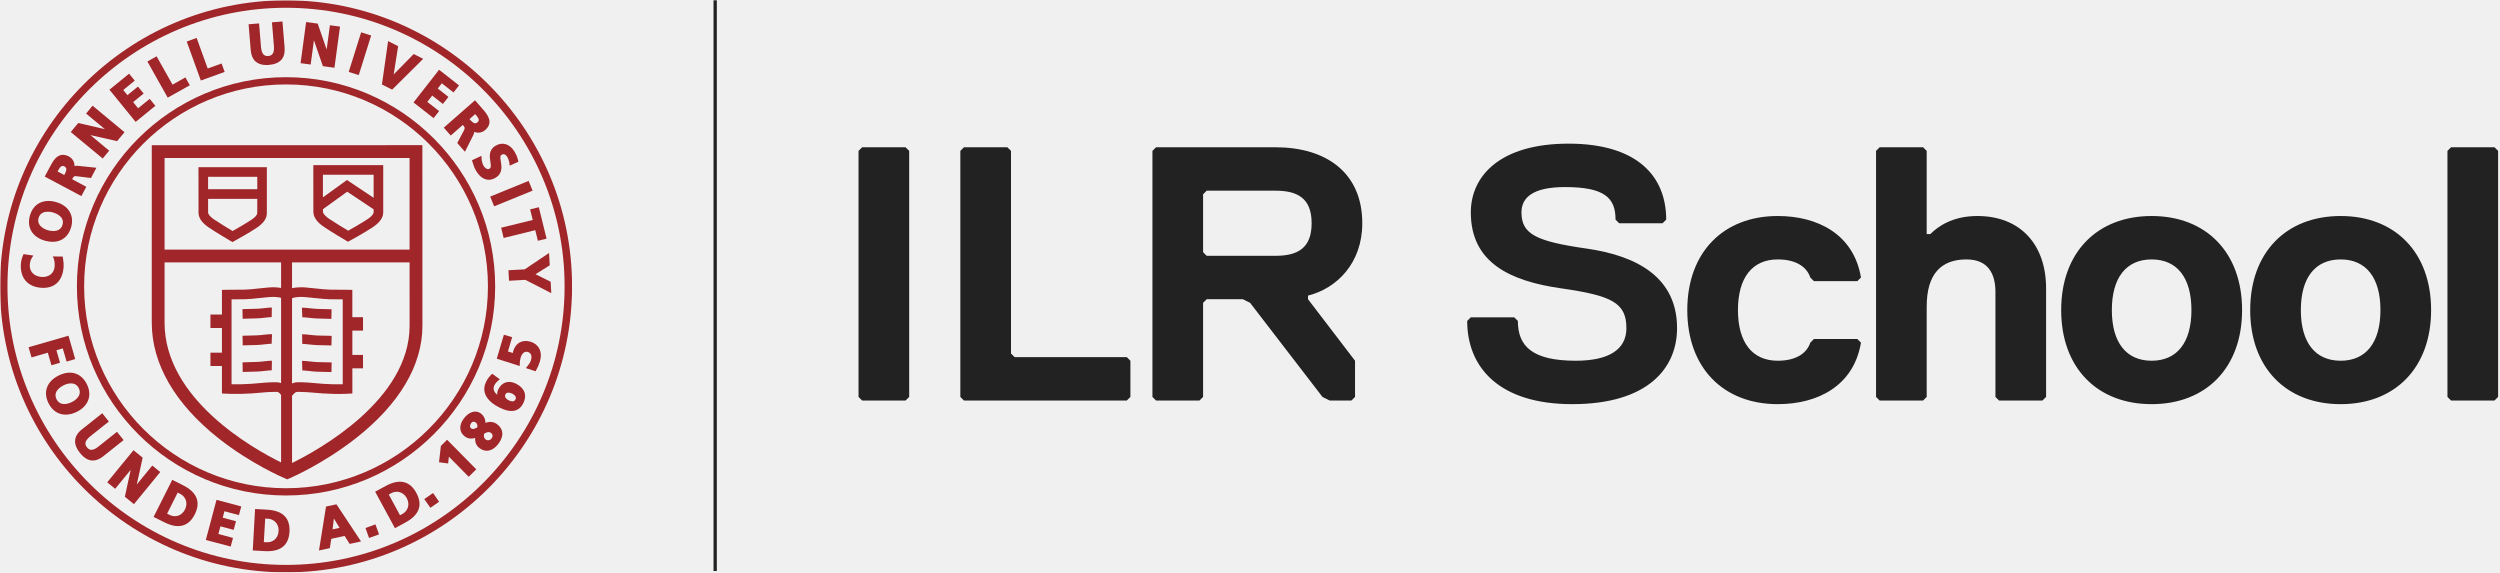
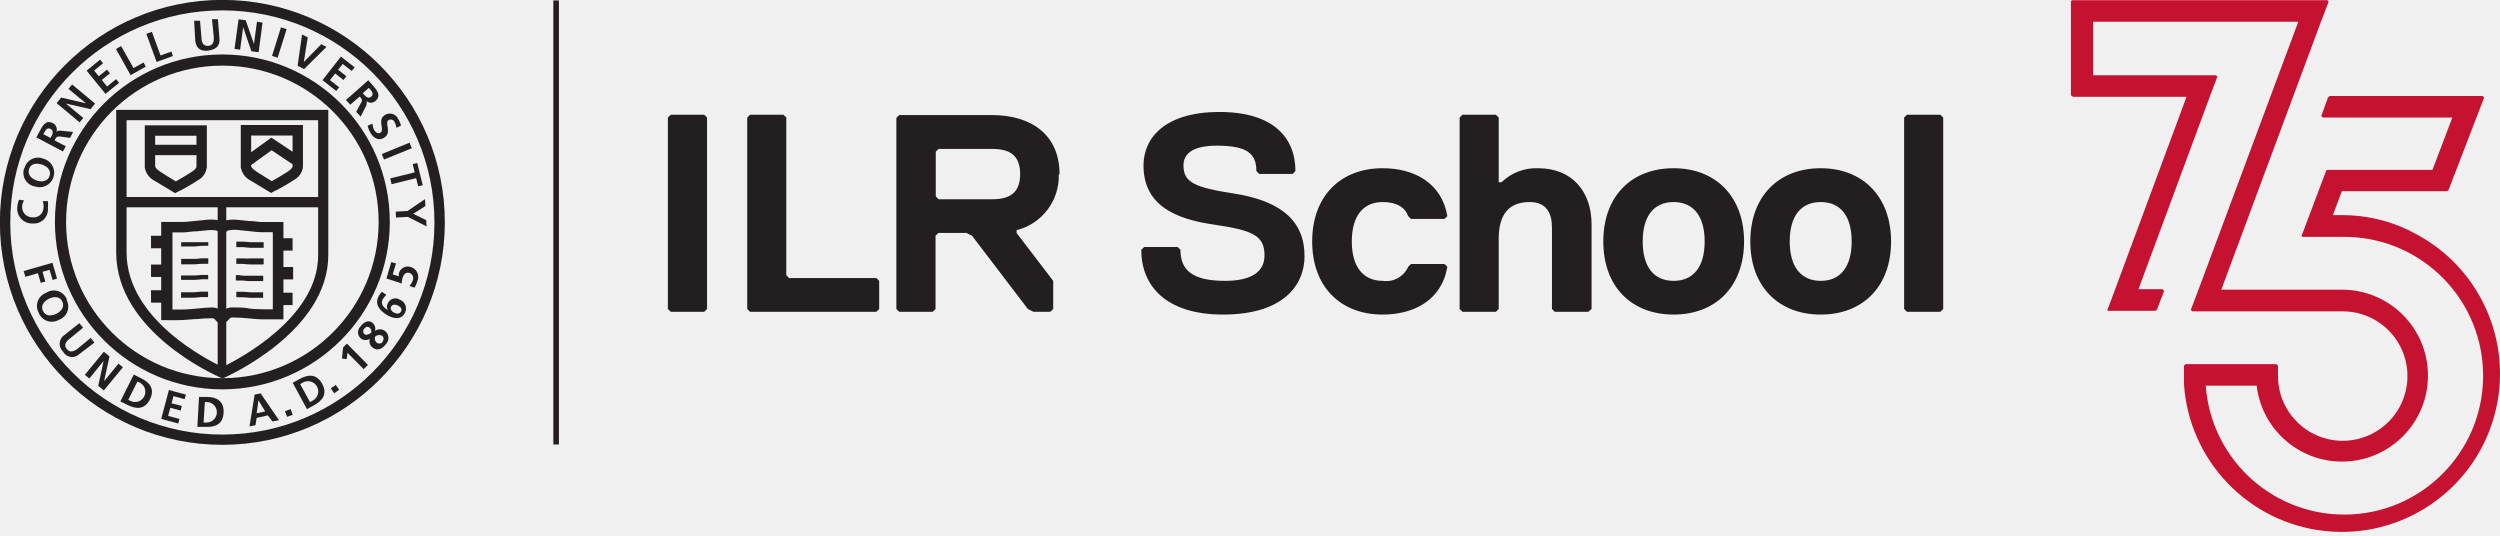
- <svg xmlns="http://www.w3.org/2000/svg" xmlns:xlink="http://www.w3.org/1999/xlink" width="380px" height="87px" viewBox="0 0 380 87" version="1.1">
+ <svg xmlns="http://www.w3.org/2000/svg" viewBox="0 0 223.96 48.01">
  <defs>
-     <polygon id="path-1" points="0.06 0.045 86.954 0.045 86.954 87 0.06 87" />
+     <style>.a,.b{fill:none;}.b{stroke:#231f20;stroke-width:0.5px;}.c{fill:#231f20;}.d{clip-path:url(#a);}.e{fill:#242021;}.f{fill:#c41230;}</style>
+     <clipPath id="a" transform="translate(-.01 .02)">
+       <rect class="a" x=".01" y="-.02" width="39.85" height="39.85" />
+     </clipPath>
  </defs>
-   <g id="ILR_Cornell_Lockup_Positive-Simple" stroke="none" stroke-width="1" fill="none" fill-rule="evenodd">
-     <g id="Group-3" transform="translate(108, 0)" stroke="#222222" stroke-width="0.5">
-       <path d="M0.707,0.043 L0.707,86.796" id="Stroke-1" />
-     </g>
-     <path d="M138.197,60.331 L138.197,22.934 L137.646,22.384 L131.047,22.384 L130.498,22.934 L130.498,60.331 L131.047,60.881 L137.646,60.881 L138.197,60.331 Z M171.821,60.331 L171.821,54.831 L171.27,54.281 L154.221,54.281 L153.672,53.732 L153.672,22.934 L153.122,22.384 L146.522,22.384 L145.972,22.934 L145.972,60.331 L146.522,60.881 L171.27,60.881 L171.821,60.331 Z M207.067,33.933 C207.067,26.234 201.568,22.384 193.868,22.384 L175.719,22.384 L175.17,22.934 L175.17,60.331 L175.719,60.881 L182.319,60.881 L182.869,60.331 L182.869,46.032 L183.419,45.482 L188.919,45.482 L190.018,46.032 L201.017,60.331 L202.118,60.881 L205.417,60.881 L205.966,60.331 L205.966,54.831 L198.818,45.482 L198.818,44.932 C203.216,43.832 207.067,39.983 207.067,33.933 Z M199.368,33.933 C199.368,37.783 197.168,38.883 193.868,38.883 L183.419,38.883 L182.869,38.333 L182.869,29.533 L183.419,28.984 L193.868,28.984 C197.168,28.984 199.368,30.083 199.368,33.933 Z M254.913,49.882 C254.913,42.182 248.863,38.883 241.164,37.783 C233.464,36.683 231.264,35.583 231.264,32.283 C231.264,30.083 232.915,28.434 237.864,28.434 C243.914,28.434 245.563,30.083 245.563,33.383 L246.114,33.933 L252.713,33.933 L253.262,33.383 C253.262,26.784 248.863,21.834 238.414,21.834 C227.964,21.834 223.564,26.784 223.564,32.283 C223.564,39.983 229.615,42.732 237.313,43.832 C245.013,44.932 247.213,46.032 247.213,49.882 C247.213,53.182 244.464,54.831 239.513,54.831 C232.915,54.831 230.714,52.632 230.714,48.782 L230.165,48.232 L223.564,48.232 L223.014,48.782 C223.014,55.931 227.964,61.431 238.964,61.431 C250.512,61.431 254.913,55.931 254.913,49.882 Z M264.168,47.132 C264.168,42.182 266.368,39.433 270.216,39.433 C272.966,39.433 274.617,40.533 275.167,42.182 L275.716,42.732 L282.317,42.732 L282.866,42.182 C281.766,35.583 276.266,32.833 270.216,32.833 C261.967,32.833 256.468,38.333 256.468,47.132 C256.468,55.931 261.967,61.431 270.216,61.431 C276.266,61.431 281.766,58.681 282.866,52.082 L282.317,51.532 L275.716,51.532 L275.167,52.082 C274.617,53.732 272.966,54.831 270.216,54.831 C266.368,54.831 264.168,52.082 264.168,47.132 Z M311.006,60.331 L311.006,43.832 C311.006,37.233 307.158,32.833 300.557,32.833 C296.708,32.833 294.508,34.483 293.409,35.583 L292.859,35.583 L292.859,22.934 L292.308,22.384 L285.709,22.384 L285.159,22.934 L285.159,60.331 L285.709,60.881 L292.308,60.881 L292.859,60.331 L292.859,46.582 C292.859,41.632 295.058,39.433 298.908,39.433 C302.208,39.433 303.307,41.632 303.307,44.382 L303.307,60.331 L303.858,60.881 L310.457,60.881 L311.006,60.331 Z M340.797,47.132 C340.797,38.333 335.298,32.833 327.048,32.833 C318.799,32.833 313.299,38.333 313.299,47.132 C313.299,55.931 318.799,61.431 327.048,61.431 C335.298,61.431 340.797,55.931 340.797,47.132 Z M333.098,47.132 C333.098,52.082 330.899,54.831 327.048,54.831 C323.2,54.831 321,52.082 321,47.132 C321,42.182 323.2,39.433 327.048,39.433 C330.899,39.433 333.098,42.182 333.098,47.132 Z M369.528,47.132 C369.528,38.333 364.028,32.833 355.779,32.833 C347.53,32.833 342.03,38.333 342.03,47.132 C342.03,55.931 347.53,61.431 355.779,61.431 C364.028,61.431 369.528,55.931 369.528,47.132 Z M361.828,47.132 C361.828,52.082 359.629,54.831 355.779,54.831 C351.928,54.831 349.728,52.082 349.728,47.132 C349.728,42.182 351.928,39.433 355.779,39.433 C359.629,39.433 361.828,42.182 361.828,47.132 Z M379.713,60.331 L379.713,22.934 L379.163,22.384 L372.562,22.384 L372.012,22.934 L372.012,60.331 L372.562,60.881 L379.163,60.881 L379.713,60.331 Z" id="Fill-4" fill="#222222" />
-     <path d="M25.014,39.884 L42.724,39.884 L42.724,43.769 C42.435,43.719 41.624,43.6 40.733,43.703 C40.206,43.752 39.716,43.803 39.257,43.852 C38.466,43.937 37.785,44.01 37.198,44.023 C36.452,44.04 35.858,44.041 35.367,44.04 C35.014,44.04 34.711,44.04 34.449,44.046 L33.735,44.062 L33.735,47.814 L31.987,47.814 L31.987,49.853 L33.735,49.853 L33.735,53.603 L31.987,53.603 L31.987,55.636 L33.735,55.636 L33.735,59.808 L34.424,59.844 C34.465,59.848 35.415,59.897 36.644,59.871 C37.885,59.844 38.756,59.763 39.527,59.695 C40.319,59.623 41.005,59.56 41.94,59.56 C42.307,59.556 42.43,59.67 42.629,59.92 C42.655,59.953 42.691,59.992 42.724,60.029 L42.724,70.289 C38.429,68.177 25.014,60.647 25.014,49.047 L25.014,39.884 Z M25.016,24.017 L62.255,24.012 L62.256,37.935 L25.015,37.935 L25.016,24.017 Z M44.391,58.29 L44.391,45.347 C44.485,45.302 44.598,45.258 44.752,45.222 C44.761,45.219 45.553,45.058 46.429,45.161 C46.952,45.206 47.436,45.254 47.888,45.307 C48.708,45.392 49.416,45.469 50.061,45.486 C50.711,45.5 51.25,45.5 51.704,45.5 C51.841,45.5 51.972,45.5 52.095,45.5 L52.096,58.411 C51.725,58.418 51.235,58.425 50.685,58.411 C49.495,58.385 48.683,58.311 47.899,58.24 C47.095,58.166 46.375,58.096 45.311,58.099 C44.933,58.099 44.641,58.181 44.391,58.29 Z M62.258,49.522 C62.258,60.761 48.455,68.381 44.391,70.378 L44.391,60.152 C44.468,60.08 44.538,60.005 44.594,59.941 C44.797,59.704 44.926,59.562 45.315,59.56 C46.255,59.574 46.962,59.621 47.768,59.695 C48.539,59.763 49.409,59.844 50.65,59.871 C51.874,59.902 52.828,59.848 52.867,59.844 L53.559,59.808 L53.558,55.989 L55.177,55.989 L55.177,53.951 L53.558,53.951 L53.557,50.252 L55.177,50.252 L55.177,48.217 L53.556,48.217 L53.555,44.062 L52.844,44.046 C52.582,44.039 52.283,44.039 51.928,44.04 C51.431,44.034 50.843,44.04 50.096,44.023 C49.514,44.01 48.83,43.937 48.043,43.852 C47.584,43.803 47.089,43.752 46.576,43.706 C45.471,43.578 44.496,43.779 44.438,43.794 C44.42,43.798 44.408,43.804 44.391,43.808 L44.391,39.884 L62.257,39.884 L62.258,49.522 Z M42.724,58.227 C42.512,58.153 42.279,58.099 41.987,58.099 C41.972,58.099 41.956,58.099 41.94,58.099 C40.939,58.099 40.191,58.168 39.396,58.238 C38.612,58.311 37.799,58.385 36.608,58.411 C36.061,58.422 35.569,58.418 35.197,58.411 L35.197,45.5 C35.253,45.5 35.309,45.5 35.367,45.5 C35.863,45.504 36.472,45.5 37.233,45.486 C37.88,45.469 38.588,45.392 39.409,45.304 C39.861,45.254 40.341,45.206 40.88,45.158 C41.734,45.064 42.521,45.218 42.521,45.218 C42.601,45.236 42.658,45.261 42.724,45.282 L42.724,58.227 Z M33.244,66.643 C38.198,70.548 43.076,72.612 43.283,72.697 L43.66,72.857 L44.039,72.695 C44.245,72.604 49.108,70.511 54.045,66.649 C60.693,61.448 64.208,55.527 64.208,49.522 L64.202,22.065 L23.069,22.068 L23.068,49.047 C23.068,55.302 26.586,61.385 33.244,66.643 Z" id="Fill-5" fill="#A02629" />
-     <path d="M39.102,32.381 C39.092,32.745 38.627,33.129 38.24,33.386 C37.343,33.989 35.993,34.756 35.353,35.114 C34.744,34.749 33.479,33.989 32.583,33.385 C31.998,32.997 31.652,32.611 31.633,32.327 C31.63,32.22 31.629,31.354 31.629,30.223 L39.108,30.223 C39.108,31.361 39.106,32.244 39.102,32.381 Z M31.632,26.869 L39.105,26.869 C39.106,27.476 39.107,28.128 39.107,28.762 L31.63,28.762 C31.63,28.128 31.631,27.477 31.632,26.869 Z M40.563,25.41 L30.17,25.41 L30.17,26.138 C30.166,28.409 30.164,32.247 30.179,32.423 C30.228,33.209 30.749,33.922 31.767,34.6 C33.022,35.442 34.893,36.537 34.972,36.584 L35.328,36.793 L35.687,36.595 C35.773,36.548 37.791,35.449 39.052,34.6 C40.526,33.617 40.552,32.721 40.562,32.423 C40.574,32.26 40.57,28.916 40.563,26.138 L40.563,25.41 Z" id="Fill-6" fill="#A02629" />
-     <path d="M52.737,27.358 L49.083,29.998 C49.081,28.949 49.081,27.683 49.083,26.562 L56.789,26.562 C56.793,27.704 56.797,28.999 56.797,30.068 L52.737,27.358 Z M56.789,32.244 C56.781,32.62 56.302,33.018 55.9,33.29 C54.973,33.908 53.574,34.698 52.922,35.064 C52.3,34.694 50.998,33.908 50.073,33.29 C49.788,33.099 49.121,32.608 49.09,32.181 C49.088,32.141 49.088,32.006 49.087,31.797 L52.769,29.138 L56.794,31.82 C56.793,32.043 56.791,32.193 56.789,32.244 Z M58.25,25.101 L47.624,25.101 L47.624,25.831 C47.622,28.683 47.622,32.113 47.632,32.291 C47.691,33.082 48.221,33.81 49.259,34.5 C50.542,35.362 52.459,36.486 52.541,36.534 L52.896,36.743 L53.258,36.543 C53.344,36.5 55.416,35.373 56.711,34.5 C58.223,33.492 58.245,32.578 58.25,32.275 C58.261,32.113 58.258,28.68 58.251,25.83 L58.25,25.101 Z" id="Fill-7" fill="#A02629" />
-     <path d="M46.287,48.238 L46.982,48.308 C47.454,48.363 47.863,48.403 48.218,48.411 L50.367,48.473 L50.401,47.008 L48.254,46.95 C47.933,46.943 47.566,46.904 47.138,46.858 L46.428,46.787 C46.238,46.766 46.056,46.762 45.89,46.769 L45.953,48.226 C46.053,48.222 46.165,48.226 46.287,48.238" id="Fill-8" fill="#A02629" />
-     <path d="M48.265,50.999 C47.959,50.989 47.607,50.95 47.206,50.908 C46.965,50.88 46.708,50.854 46.447,50.83 C46.26,50.811 46.085,50.808 45.921,50.811 L45.945,52.272 C46.048,52.268 46.165,52.272 46.3,52.285 C46.57,52.31 46.819,52.336 47.052,52.361 C47.499,52.409 47.89,52.449 48.231,52.459 C48.679,52.464 49.332,52.485 49.818,52.494 L50.379,52.51 L50.413,51.053 L49.854,51.035 C49.369,51.024 48.712,51.004 48.265,50.999" id="Fill-9" fill="#A02629" />
-     <path d="M48.266,55.041 C47.953,55.03 47.598,54.993 47.189,54.946 C46.95,54.92 46.701,54.894 46.449,54.872 C46.255,54.851 46.077,54.844 45.912,54.851 L45.956,56.309 C46.056,56.309 46.168,56.309 46.3,56.324 C46.558,56.349 46.804,56.378 47.03,56.397 C47.486,56.449 47.882,56.489 48.229,56.5 L48.835,56.515 C49.453,56.531 50.141,56.548 50.381,56.553 L50.41,55.09 C50.169,55.085 49.484,55.072 48.874,55.053 L48.266,55.041" id="Fill-10" fill="#A02629" />
-     <path d="M39.031,48.394 C39.388,48.388 39.795,48.343 40.267,48.291 C40.486,48.269 40.719,48.245 40.966,48.217 C41.08,48.21 41.196,48.202 41.297,48.207 L41.319,46.743 C41.169,46.743 41.001,46.75 40.83,46.766 C40.572,46.788 40.332,46.816 40.109,46.842 C39.686,46.884 39.323,46.929 38.998,46.932 L36.852,46.987 L36.886,48.45 L39.031,48.394" id="Fill-11" fill="#A02629" />
-     <path d="M40.123,50.88 C39.699,50.927 39.331,50.967 39.01,50.975 L36.863,51.032 L36.897,52.494 L39.043,52.438 C39.402,52.429 39.808,52.383 40.28,52.333 L40.966,52.262 C41.077,52.253 41.185,52.248 41.286,52.253 L41.352,50.793 C41.201,50.785 41.026,50.793 40.84,50.808 L40.123,50.88" id="Fill-12" fill="#A02629" />
-     <path d="M40.124,54.92 C39.699,54.968 39.333,55.011 38.939,55.016 C38.26,55.035 37.183,55.068 36.866,55.076 L36.893,56.535 C37.212,56.526 38.297,56.498 39.045,56.478 C39.401,56.468 39.808,56.423 40.282,56.373 L40.991,56.302 C41.1,56.289 41.207,56.287 41.307,56.289 L41.329,54.831 C41.174,54.827 41.003,54.831 40.842,54.846 L40.124,54.92" id="Fill-13" fill="#A02629" />
-     <path d="M6.589,43.755 C8.416,43.755 9.535,42.587 9.671,40.557 C9.691,40.158 9.661,39.717 9.562,39.174 L9.528,38.996 L8.021,38.982 L8.162,39.291 C8.27,39.533 8.334,40.043 8.309,40.469 C8.241,41.525 7.447,42.171 6.328,42.094 C5.19,42.022 4.467,41.284 4.528,40.254 C4.55,39.92 4.608,39.549 4.885,39.136 L5.073,38.844 L3.586,38.626 L3.516,38.775 C3.327,39.178 3.199,39.691 3.172,40.144 C3.041,42.266 4.212,43.614 6.309,43.746 C6.403,43.752 6.498,43.755 6.589,43.755" id="Fill-14" fill="#A02629" />
-     <path d="M5.863,33.129 C6.083,32.342 6.752,32.177 7.275,32.177 C7.522,32.177 7.79,32.217 8.053,32.291 C8.692,32.474 9.19,32.807 9.415,33.209 C9.572,33.492 9.601,33.811 9.503,34.165 C9.277,34.954 8.62,35.119 8.107,35.119 C7.847,35.119 7.569,35.076 7.276,34.995 C6.447,34.758 5.578,34.129 5.863,33.129 Z M6.828,36.587 C7.232,36.699 7.627,36.758 7.998,36.758 C9.385,36.758 10.411,35.949 10.813,34.537 C11.053,33.694 10.985,32.896 10.615,32.237 C10.212,31.505 9.479,30.982 8.503,30.706 C8.113,30.594 7.734,30.54 7.375,30.54 C5.98,30.54 4.951,31.349 4.552,32.758 C4.034,34.572 4.908,36.037 6.828,36.587 Z" id="Fill-15" fill="#A02629" />
-     <path d="M9.841,26.461 L9.761,26.603 L8.751,26.063 L8.827,25.921 C9.082,25.452 9.355,25.062 9.786,25.29 C9.939,25.373 10.029,25.469 10.067,25.589 C10.146,25.844 9.973,26.208 9.841,26.461 Z M13.119,28.391 L10.968,27.241 L11.038,27.108 C11.239,26.723 11.396,26.756 11.728,26.796 L13.827,27.064 L14.655,25.499 L11.866,25.209 C11.681,25.194 11.477,25.2 11.321,25.238 C11.344,24.644 11.036,24.085 10.472,23.785 C10.156,23.619 9.853,23.533 9.569,23.533 C8.55,23.533 8.009,24.561 7.53,25.469 L6.8,26.839 L12.368,29.806 L13.119,28.391 Z" id="Fill-16" fill="#A02629" />
-     <polyline id="Fill-17" fill="#A02629" points="16.598 22.904 13.737 20.532 17.796 21.455 18.926 20.094 14.071 16.064 13.083 17.261 15.944 19.634 11.891 18.697 10.754 20.07 15.609 24.094 16.598 22.904" />
-     <polyline id="Fill-18" fill="#A02629" points="23.615 16.085 22.756 15.026 20.995 16.46 20.23 15.519 21.837 14.215 20.97 13.159 19.37 14.463 18.735 13.679 20.482 12.258 19.622 11.2 16.635 13.633 20.615 18.526 23.615 16.085" />
-     <polyline id="Fill-19" fill="#A02629" points="28.852 12.959 28.178 11.766 26.225 12.866 23.8 8.559 22.403 9.349 25.493 14.842 28.852 12.959" />
-     <polyline id="Fill-20" fill="#A02629" points="34.148 10.93 33.68 9.648 31.571 10.413 29.888 5.767 28.382 6.313 30.527 12.24 34.148 10.93" />
-     <path d="M40.498,9.886 C40.623,9.886 40.752,9.879 40.883,9.866 C41.756,9.792 42.397,9.519 42.794,9.053 C43.168,8.608 43.325,7.99 43.259,7.222 L42.933,3.264 L41.337,3.394 L41.635,6.994 C41.74,8.264 41.231,8.469 40.776,8.512 C40.735,8.512 40.696,8.516 40.66,8.516 C40.286,8.516 39.774,8.375 39.673,7.156 L39.378,3.558 L37.785,3.69 L38.112,7.649 C38.233,9.11 39.054,9.886 40.498,9.886" id="Fill-21" fill="#A02629" />
-     <polyline id="Fill-22" fill="#A02629" points="47.717 6.12 49.08 10.059 50.835 10.297 51.683 4.045 50.148 3.837 49.651 7.524 48.29 3.587 46.531 3.348 45.687 9.603 47.221 9.809 47.717 6.12" />
-     <polyline id="Fill-23" fill="#A02629" points="56.418 5.396 54.894 4.913 53.003 10.935 54.529 11.412 56.418 5.396" />
-     <polyline id="Fill-24" fill="#A02629" points="64.325 8.939 62.883 8.214 59.841 11.31 60.516 7.022 58.991 6.244 58.054 12.843 59.607 13.624 64.325 8.939" />
-     <polyline id="Fill-25" fill="#A02629" points="65.903 17.957 66.744 16.887 64.95 15.486 65.698 14.528 67.323 15.803 68.162 14.729 66.534 13.455 67.156 12.662 68.932 14.049 69.775 12.98 66.739 10.603 62.855 15.572 65.903 17.957" />
-     <path d="M72.226,17.345 L72.335,17.469 C72.56,17.73 72.793,18.023 72.772,18.265 C72.77,18.376 72.707,18.48 72.586,18.587 C72.469,18.689 72.355,18.742 72.238,18.742 C71.969,18.742 71.689,18.465 71.476,18.223 L71.369,18.101 L72.226,17.345 Z M68.513,20.603 L70.344,18.996 L70.446,19.114 C70.682,19.383 70.689,19.497 70.495,19.871 L69.503,21.738 L70.672,23.068 L71.933,20.554 C71.977,20.463 72.067,20.267 72.097,20.042 C72.637,20.279 73.287,20.171 73.757,19.761 C75.114,18.566 74.028,17.327 73.236,16.424 L72.2,15.243 L67.455,19.405 L68.513,20.603 Z" id="Fill-26" fill="#A02629" />
-     <path d="M74.392,25.65 C74.082,25.833 73.695,25.523 73.518,25.227 C73.322,24.891 73.209,24.472 73.195,24.019 L73.182,23.689 L71.74,24.356 L71.841,24.679 C71.984,25.166 72.072,25.461 72.377,25.978 C72.891,26.847 73.574,27.325 74.297,27.325 C74.634,27.325 74.974,27.225 75.312,27.021 C76.428,26.362 76.253,25.313 76.126,24.547 C76.038,24.005 75.995,23.669 76.22,23.536 C76.333,23.472 76.437,23.441 76.537,23.441 C76.826,23.441 77.018,23.715 77.088,23.831 C77.271,24.141 77.391,24.509 77.442,24.889 L77.481,25.182 L78.793,24.588 L78.758,24.414 C78.666,23.967 78.485,23.521 78.209,23.05 C77.521,21.894 76.393,21.52 75.339,22.144 C74.26,22.781 74.415,23.807 74.532,24.552 C74.628,25.144 74.668,25.489 74.392,25.65" id="Fill-27" fill="#A02629" />
-     <polyline id="Fill-28" fill="#A02629" points="75.114 31.361 80.955 28.978 80.349 27.497 74.512 29.881 75.114 31.361" />
-     <polyline id="Fill-29" fill="#A02629" points="80.977 33.434 76.175 34.612 76.555 36.171 81.359 34.986 81.759 36.599 83.078 36.274 81.902 31.498 80.576 31.822 80.977 33.434" />
-     <polyline id="Fill-30" fill="#A02629" points="77.283 41.077 77.372 42.676 79.849 42.537 83.794 44.56 83.701 42.824 81.398 41.682 83.56 40.325 83.457 38.45 79.758 40.941 77.283 41.077" />
-     <polyline id="Fill-31" fill="#A02629" points="7.818 55.516 9.125 55.137 8.578 53.236 9.542 52.957 10.122 54.958 11.431 54.576 10.409 51.03 4.343 52.779 4.795 54.325 7.268 53.608 7.818 55.516" />
-     <path d="M10.927,61.112 C10.527,61.309 10.129,61.414 9.777,61.414 C9.229,61.414 8.832,61.164 8.588,60.673 C8.424,60.338 8.394,60.013 8.501,59.703 C8.648,59.268 9.077,58.851 9.676,58.558 C10.047,58.377 10.431,58.277 10.779,58.277 C11.34,58.277 11.747,58.523 11.981,59.008 C12.144,59.339 12.17,59.665 12.063,59.983 C11.912,60.42 11.497,60.837 10.927,61.112 Z M13.436,60.746 C13.682,60.018 13.605,59.209 13.204,58.405 C12.647,57.266 11.722,56.642 10.611,56.642 C10.077,56.642 9.514,56.784 8.942,57.065 C8.021,57.518 7.394,58.166 7.133,58.938 C6.884,59.659 6.968,60.469 7.367,61.275 C7.922,62.405 8.851,63.026 9.987,63.026 C10.528,63.026 11.094,62.883 11.661,62.604 C12.557,62.162 13.17,61.522 13.436,60.746 Z" id="Fill-32" fill="#A02629" />
-     <path d="M17.783,65.632 L14.958,67.88 C14.197,68.489 13.652,68.544 13.214,67.991 C13.034,67.765 12.959,67.547 12.987,67.328 C13.024,67.015 13.272,66.679 13.725,66.317 L16.546,64.073 L15.542,62.813 L12.434,65.28 C11.788,65.794 11.443,66.371 11.416,66.996 C11.387,67.575 11.635,68.199 12.151,68.841 C12.762,69.613 13.419,70 14.109,70 C14.62,70 15.146,69.788 15.677,69.366 L18.788,66.895 L17.783,65.632" id="Fill-33" fill="#A02629" />
-     <polyline id="Fill-34" fill="#A02629" points="23.147 70.766 20.79 73.644 21.687 69.567 20.294 68.432 16.296 73.313 17.508 74.296 19.868 71.413 18.98 75.505 20.357 76.635 24.355 71.752 23.147 70.766" />
-     <path d="M28.118,77.435 C27.791,78.089 27.226,78.459 26.567,78.459 C26.298,78.459 26.03,78.393 25.789,78.271 L25.399,78.08 L27.01,74.873 L27.398,75.07 C27.803,75.274 28.116,75.629 28.255,76.051 C28.397,76.49 28.35,76.97 28.118,77.435 Z M27.806,73.751 L26.182,72.933 L23.345,78.573 L24.97,79.384 C25.752,79.779 26.435,79.968 27.06,79.968 C28.151,79.968 29.008,79.371 29.604,78.187 C30.543,76.317 29.941,74.825 27.806,73.751 Z" id="Fill-35" fill="#A02629" />
-     <polyline id="Fill-36" fill="#A02629" points="31.287 82.074 35.062 83.079 35.413 81.766 33.194 81.17 33.503 80.002 35.519 80.539 35.874 79.227 33.856 78.686 34.113 77.711 36.315 78.296 36.671 76.983 32.91 75.976 31.287 82.074" />
-     <path d="M40.536,82.421 L40.102,82.399 L40.309,78.824 L40.737,78.846 C41.586,78.892 42.41,79.557 42.346,80.725 C42.275,81.941 41.358,82.466 40.536,82.421 Z M40.593,77.471 L38.771,77.366 L38.419,83.667 L40.232,83.771 C40.372,83.779 40.51,83.782 40.647,83.782 C42.761,83.782 43.891,82.787 44.004,80.825 C44.056,79.852 43.836,79.08 43.34,78.525 C42.769,77.889 41.869,77.543 40.593,77.471 Z" id="Fill-37" fill="#A02629" />
-     <path d="M50.55,80.463 L50.752,78.815 L51.613,80.234 L50.55,80.463 Z M49.557,76.995 L48.485,83.673 L50.136,83.317 L50.354,81.902 L52.379,81.458 L53.149,82.676 L54.879,82.298 L51.144,76.656 L49.557,76.995 Z" id="Fill-38" fill="#A02629" />
-     <polyline id="Fill-39" fill="#A02629" points="55.552 80.255 56.098 81.771 57.616 81.224 57.064 79.704 55.552 80.255" />
-     <path d="M61.181,78.111 L60.802,78.317 L59.094,75.171 L59.477,74.965 C59.729,74.825 60.015,74.749 60.303,74.749 C60.939,74.749 61.497,75.108 61.83,75.719 C62.386,76.75 61.925,77.705 61.181,78.111 Z M58.625,73.871 L57.023,74.734 L60.033,80.283 L61.63,79.415 C63.727,78.283 64.285,76.771 63.289,74.932 C62.302,73.104 60.72,72.73 58.625,73.871 Z" id="Fill-40" fill="#A02629" />
-     <polyline id="Fill-41" fill="#A02629" points="64.491 75.86 65.417 77.187 66.743 76.265 65.821 74.936 64.491 75.86" />
-     <polyline id="Fill-42" fill="#A02629" points="67.011 67.783 66.73 70.259 68.116 70.448 68.23 69.416 71.241 72.47 72.39 71.336 67.959 66.843 67.011 67.783" />
-     <path d="M74.726,66.641 C74.512,66.93 74.109,67.015 73.836,66.813 C73.586,66.626 73.504,66.371 73.571,65.94 C74.025,65.644 74.355,65.596 74.639,65.808 C74.772,65.905 74.845,66.027 74.869,66.167 C74.891,66.317 74.839,66.487 74.726,66.641 Z M72.56,64.94 C72.335,65.082 72.1,65.203 71.893,65.203 C71.793,65.203 71.707,65.178 71.628,65.121 C71.318,64.888 71.472,64.506 71.612,64.321 C71.717,64.174 71.849,64.103 71.995,64.103 C72.1,64.103 72.218,64.144 72.33,64.225 C72.519,64.37 72.603,64.698 72.56,64.94 Z M75.56,64.48 C75.033,64.093 74.443,64.029 73.788,64.282 C73.798,63.663 73.477,63.131 73.092,62.844 C72.306,62.267 71.257,62.592 70.488,63.632 C69.726,64.661 69.795,65.704 70.671,66.356 C71.106,66.679 71.676,66.752 72.222,66.557 C72.183,67.245 72.405,67.76 72.892,68.118 C73.247,68.381 73.615,68.513 73.993,68.513 C74.625,68.513 75.258,68.124 75.784,67.422 C76.224,66.821 76.418,66.218 76.336,65.676 C76.264,65.21 76.005,64.813 75.56,64.48 Z" id="Fill-43" fill="#A02629" />
-     <path d="M78.362,60.699 C78.263,60.906 78.103,61.007 77.878,61.007 C77.725,61.007 77.547,60.96 77.364,60.864 C77.053,60.711 76.842,60.518 76.781,60.322 C76.742,60.205 76.754,60.09 76.816,59.961 C76.911,59.772 77.064,59.68 77.291,59.68 C77.462,59.68 77.661,59.733 77.866,59.836 C78.135,59.972 78.33,60.16 78.393,60.353 C78.433,60.47 78.42,60.584 78.362,60.699 Z M78.42,58.311 C77.326,57.765 76.288,58.091 75.762,59.14 C75.614,59.437 75.553,59.723 75.582,60.008 C75.19,59.685 74.835,59.185 75.142,58.567 C75.299,58.253 75.504,58.044 75.756,57.825 L75.969,57.642 L74.809,56.81 L74.678,56.938 C74.355,57.252 74.101,57.603 73.901,58.003 C73.59,58.631 73.53,59.238 73.728,59.825 C74.066,60.845 75.107,61.542 75.913,61.942 C76.617,62.297 77.218,62.47 77.744,62.47 C78.545,62.47 79.146,62.071 79.54,61.287 C80.15,60.063 79.74,58.979 78.42,58.311 Z" id="Fill-44" fill="#A02629" />
-     <path d="M80.653,51.943 C79.393,51.565 78.376,52.134 78.019,53.349 C77.983,53.461 77.958,53.565 77.945,53.655 L77.206,53.42 L77.848,51.25 L76.59,50.88 L75.509,54.521 L79.005,55.634 L79.004,55.328 C79.002,54.988 79.046,54.668 79.142,54.342 C79.232,54.041 79.555,53.296 80.231,53.496 C80.948,53.713 80.782,54.485 80.717,54.717 C80.589,55.144 80.339,55.45 80.13,55.704 L79.929,55.95 L81.401,56.436 L81.491,56.277 C81.732,55.851 81.946,55.358 82.059,54.968 C82.281,54.23 82.251,53.551 81.977,53.005 C81.717,52.494 81.25,52.12 80.653,51.943" id="Fill-45" fill="#A02629" />
-     <g id="Group-49">
-       <mask id="mask-2" fill="white">
-         <use xlink:href="#path-1" />
-       </mask>
-       <g id="Clip-47" />
-       <path d="M43.477,12.834 C60.399,12.834 74.167,26.603 74.167,43.52 C74.167,60.443 60.399,74.211 43.477,74.211 C26.553,74.211 12.788,60.443 12.788,43.52 C12.788,26.603 26.553,12.834 43.477,12.834 Z M11.69,43.52 C11.69,61.053 25.947,75.314 43.477,75.314 C61.007,75.314 75.266,61.053 75.266,43.52 C75.266,25.993 61.007,11.733 43.477,11.733 C25.947,11.733 11.69,25.993 11.69,43.52 Z" id="Fill-46" fill="#A02629" mask="url(#mask-2)" />
-       <path d="M43.477,85.866 C20.129,85.866 1.136,66.873 1.136,43.525 C1.136,20.178 20.129,1.182 43.477,1.182 C66.825,1.182 85.819,20.178 85.819,43.525 C85.819,66.873 66.825,85.866 43.477,85.866 Z M43.477,0.045 C19.503,0.045 0,19.548 0,43.525 C0,67.493 19.503,87 43.477,87 C67.452,87 86.954,67.493 86.954,43.525 C86.954,19.548 67.452,0.045 43.477,0.045 Z" id="Fill-48" fill="#A02629" mask="url(#mask-2)" />
-     </g>
+   <line class="b" x1="49.82" x2="49.82" y1=".04" y2="39.82" />
+   <path class="c" transform="translate(-.01 .02)" d="M174.09,27.66V10.51l-.25-.25h-3l-.25.25V27.66l.25.25h3Zm-8.2-6.05c0,2.27-1,3.53-2.77,3.53s-2.78-1.26-2.78-3.53,1-3.53,2.78-3.53,2.77,1.26,2.77,3.53m3.53,0c0-4-2.52-6.56-6.3-6.56s-6.31,2.52-6.31,6.56,2.53,6.55,6.31,6.55,6.3-2.52,6.3-6.55m-16.7,0c0,2.27-1,3.53-2.78,3.53s-2.77-1.26-2.77-3.53,1-3.53,2.77-3.53,2.78,1.26,2.78,3.53m3.53,0c0-4-2.52-6.56-6.31-6.56s-6.3,2.52-6.3,6.56,2.52,6.55,6.3,6.55,6.31-2.52,6.31-6.55m-13.66,6.05V20.1c0-3-1.77-5.05-4.79-5.05a4.45,4.45,0,0,0-3.28,1.26h-.25v-5.8l-.25-.25h-3l-.25.25V27.66l.25.25h3l.25-.25v-6.3c0-2.27,1-3.28,2.77-3.28,1.51,0,2,1,2,2.27v7.31l.25.25h3Zm-21.48-6.05c0-2.27,1-3.53,2.78-3.53,1.26,0,2,.5,2.27,1.26l.25.25h3l.26-.25c-.51-3-3-4.29-5.8-4.29-3.79,0-6.31,2.52-6.31,6.56s2.52,6.55,6.31,6.55c2.77,0,5.29-1.26,5.8-4.28l-.26-.25h-3l-.25.25a2.15,2.15,0,0,1-2.27,1.26c-1.77,0-2.78-1.26-2.78-3.53m-4.24,1.26c0-3.53-2.77-5-6.31-5.55s-4.53-1-4.53-2.52c0-1,.75-1.77,3-1.77,2.78,0,3.53.76,3.53,2.27l.25.26h3l.25-.26c0-3-2-5.29-6.81-5.29s-6.8,2.27-6.8,4.79c0,3.53,2.77,4.79,6.3,5.3s4.54,1,4.54,2.77c0,1.51-1.26,2.27-3.53,2.27-3,0-4-1-4-2.78l-.25-.25h-3l-.26.25c0,3.28,2.27,5.8,7.32,5.8,5.29,0,7.31-2.52,7.31-5.29M91.4,15.56c0,1.76-1,2.27-2.52,2.27H84.09l-.25-.26v-4l.25-.25h4.79c1.51,0,2.52.5,2.52,2.27m3.53,0c0-3.53-2.52-5.3-6.05-5.3H80.56l-.25.25V27.66l.25.25h3l.26-.25V21.1l.25-.25h2.52l.5.25,5,6.56.5.25h1.51l.26-.25V25.14l-3.28-4.29V20.6a5,5,0,0,0,3.78-5M78.77,27.66V25.14l-.25-.25H70.7l-.25-.26V10.51l-.25-.25h-3l-.25.25V27.66l.25.25H78.52Zm-15.42,0V10.51l-.25-.25h-3l-.26.25V27.66l.26.25h3Z" />
+   <g class="d">
+     <path class="e" transform="translate(-.01 .02)" d="M19.93.91a19,19,0,1,0,19,19,19,19,0,0,0-19-19Zm0,38.92A19.93,19.93,0,1,1,39.86,19.9,19.95,19.95,0,0,1,19.93,39.83Z" />
  </g>
+   <path class="e" transform="translate(-.01 .02)" d="M19.93,5.86a14,14,0,1,0,14,14,14,14,0,0,0-14-14Zm0,29a15,15,0,1,1,15-15,15,15,0,0,1-15,15Z" />
+   <path class="e" transform="translate(-.01 .02)" d="M11.35,10.75V22.6c0,6,7.32,9.66,8.59,10.26,1.26-.61,8.57-4.34,8.57-10V10.75Zm8.59,23.13-.19-.08c-.38-.17-9.33-4.09-9.33-11.2V9.82h19v13c0,6.82-8.93,10.81-9.32,11l-.18.08Z" />
+   <path class="e" transform="translate(-.01 .02)" d="M13.91,12.14v2.74c0,.09.13.27.45.48s1.07.67,1.4.87c.34-.19,1-.57,1.44-.87.13-.08.41-.28.41-.45V12.14Zm1.83,5.16-.23-.13s-1-.6-1.66-1a1.62,1.62,0,0,1-.87-1.2V11.21h5.56v.46c0,2.1,0,3.2,0,3.27a1.53,1.53,0,0,1-.82,1.2c-.65.44-1.71,1-1.75,1l-.23.12Z" />
+   <path class="e" transform="translate(-.01 .02)" d="M22.51,12.12v2.74c0,.09.13.26.46.48s1.06.67,1.39.87c.34-.19,1-.57,1.45-.87.12-.08.4-.29.41-.45V12.12Zm1.83,5.16-.23-.13s-1-.6-1.66-1a1.64,1.64,0,0,1-.87-1.19V11.18h5.57v3.74a1.52,1.52,0,0,1-.82,1.19c-.66.45-1.71,1-1.76,1l-.23.13Z" />
+   <polygon class="e" points="29.09 18.57 10.48 18.57 10.48 17.65 29.09 17.65 29.09 18.57" />
+   <path class="e" transform="translate(-.01 .02)" d="M19,27.52h0a1.2,1.2,0,0,1,.9.37,1.24,1.24,0,0,1,.92-.37c.57,0,1,0,1.42.08s.86.07,1.51.09h.7V20.78h-1c-.35,0-.73-.05-1.18-.1l-.8-.08a2.78,2.78,0,0,0-.89,0,.52.52,0,0,0-.33.16L20,20.63l-.3.18h0a.77.77,0,0,0-.37-.19h0a3.3,3.3,0,0,0-.87,0l-.81.08c-.45,0-.83.09-1.19.1h-1v6.91h.71c.64,0,1.08-.06,1.51-.09A13.75,13.75,0,0,1,19,27.52ZM19.91,29a.77.77,0,0,1-.59-.34.34.34,0,0,0-.33-.17,12.75,12.75,0,0,0-1.3.07c-.43,0-.9.08-1.58.1s-1.19,0-1.22,0l-.44,0V19.86h1.95c.31,0,.68-.05,1.11-.09l.81-.08a4.41,4.41,0,0,1,1.17,0,1.94,1.94,0,0,1,.43.16,1.69,1.69,0,0,1,.42-.15,3.88,3.88,0,0,1,1.18,0l.81.08c.43,0,.79.08,1.11.09H25.4v8.72l-.44,0s-.54,0-1.21,0-1.16-.06-1.58-.1-.81-.07-1.33-.07c-.18,0-.23.06-.35.19a.75.75,0,0,1-.58.32Z" />
+   <polygon class="e" points="18.03 13.82 13.43 13.82 13.43 13.05 18.03 13.05 18.03 13.82" />
+   <polygon class="e" points="18.03 13.9 13.43 13.9 13.43 12.97 18.03 12.97 18.03 13.9" />
+   <polygon class="e" points="20.27 33.47 19.5 33.47 19.5 17.82 20.27 17.82 20.27 33.47" />
+   <polygon class="e" points="20.23 33.47 19.54 33.47 19.54 17.82 20.23 17.82 20.23 33.47" />
+   <polygon class="e" points="26.31 14.73 24.27 13.36 22.39 14.72 21.94 14.09 24.25 12.42 26.74 14.08 26.31 14.73" />
+   <polygon class="e" points="26.33 14.79 24.33 13.46 22.5 14.78 21.96 14.03 24.31 12.33 26.85 14.02 26.33 14.79" />
+   <path class="e" transform="translate(-.01 .02)" d="M23.6,22.18l-.85,0h-.32l-.65-.06-.4,0a1.33,1.33,0,0,0-.2,0l0-.49a1.24,1.24,0,0,1,.27,0l.4,0,.61.05h.32l.85,0v.49Z" />
+   <path class="e" transform="translate(-.01 .02)" d="M23.6,23.67l-1.17,0a5.27,5.27,0,0,1-.64-.05l-.41,0h-.2l0-.49h.27l.41,0a4.83,4.83,0,0,0,.6,0l1.17,0v.49Z" />
+   <path class="e" transform="translate(-.01 .02)" d="M23.6,25.16H23l-.61,0a5.27,5.27,0,0,1-.63-.05l-.42,0h-.2l0-.48a1.22,1.22,0,0,1,.27,0l.42.05.59,0h.61l.56,0v.48Z" />
+   <path class="e" transform="translate(-.01 .02)" d="M23.6,26.66l-1.12,0h-.05l-.63-.05-.42,0a.69.69,0,0,0-.2,0l0-.49a1.24,1.24,0,0,1,.27,0l.42,0c.22,0,.42.05.59.05h0l1.12,0v.49Z" />
+   <path class="e" transform="translate(-.01 .02)" d="M16.24,22.17v-.49l1.13,0,.66,0,.39,0a1,1,0,0,1,.25,0V22h-.2l-.38,0-.66.06-1.17,0Z" />
+   <path class="e" transform="translate(-.01 .02)" d="M16.24,23.66v-.49l1.17,0c.17,0,.37,0,.61-.05l.4,0h.25l0,.49h-.19l-.39,0c-.25,0-.46.05-.65.05l-1.17,0Z" />
+   <path class="e" transform="translate(-.01 .02)" d="M16.23,25.15v-.49l1.17,0a4.83,4.83,0,0,0,.6-.05l.41,0h.25V25h-.19l-.41,0a5.27,5.27,0,0,1-.64.05l-1.18,0Z" />
+   <path class="e" transform="translate(-.01 .02)" d="M16.23,26.65v-.49l1.1,0h.07l.61-.05.4,0a1.92,1.92,0,0,1,.24,0v.48h-.19l-.39,0-.66.06h-.07l-1.11,0Z" />
+   <polygon class="e" points="13.53 21.12 14.54 21.12 14.54 22.24 13.53 22.24 13.53 21.12" />
+   <polygon class="e" points="13.53 23.7 14.6 23.7 14.6 24.81 13.53 24.81 13.53 23.7" />
+   <polygon class="e" points="13.53 26 14.54 26 14.54 27.11 13.53 27.11 13.53 26" />
+   <polygon class="e" points="25.19 21.34 26.21 21.34 26.21 22.45 25.19 22.45 25.19 21.34" />
+   <polygon class="e" points="25.19 23.92 26.26 23.92 26.26 25.03 25.19 25.03 25.19 23.92" />
+   <polygon class="e" points="25.19 26.22 26.21 26.22 26.21 27.33 25.19 27.33 25.19 26.22" />
+   <path class="e" transform="translate(-.01 .02)" d="M4.3,18a2.39,2.39,0,0,1,0,.6A1.27,1.27,0,0,1,2.91,20a1.32,1.32,0,0,1-1.34-1.54,1.71,1.71,0,0,1,.15-.59l.45.07a1,1,0,0,0-.18.56.91.91,0,0,0,.92.95.89.89,0,0,0,1-.84A1.48,1.48,0,0,0,3.84,18Z" />
+   <path class="e" transform="translate(-.01 .02)" d="M4.46,15.71c.15-.52-.26-.85-.73-1s-1-.06-1.13.45.27.85.72,1,1,.07,1.14-.45ZM2.2,15.06a1.25,1.25,0,0,1,1.68-.87,1.3,1.3,0,1,1-.71,2.5,1.24,1.24,0,0,1-1-1.63Z" />
+   <path class="e" transform="translate(-.01 .02)" d="M4.53,12.36l.08-.16c.12-.23.23-.51-.07-.67s-.44.1-.57.33L3.89,12l.64.34Zm-1.26-.07.27-.51c.26-.5.56-1.11,1.22-.76a.63.63,0,0,1,.3.78h0c.08-.12.25-.12.38-.11l1.12.11-.27.53-.89-.12c-.22,0-.32,0-.42.2l-.08.15,1,.52-.25.47L3.27,12.29Z" />
+   <polygon class="e" points="5.07 9.24 5.48 8.74 7.67 9.25 7.68 9.24 6.13 7.96 6.46 7.57 8.52 9.28 8.11 9.78 5.92 9.28 5.91 9.28 7.46 10.57 7.13 10.96 5.07 9.24" />
+   <polygon class="e" points="7.76 6.33 8.97 5.34 9.23 5.67 8.43 6.32 8.85 6.83 9.58 6.24 9.85 6.57 9.12 7.16 9.59 7.75 10.4 7.09 10.67 7.42 9.45 8.41 7.76 6.33" />
+   <polygon class="e" points="10.39 4.39 10.85 4.13 11.96 6.1 12.86 5.6 13.06 5.97 11.7 6.73 10.39 4.39" />
+   <polygon class="e" points="13.11 3.03 13.61 2.85 14.38 4.97 15.35 4.62 15.49 5.02 14.03 5.55 13.11 3.03" />
+   <path class="e" transform="translate(-.01 .02)" d="M17.4,1.84l.53,0,.13,1.54c0,.46.21.74.61.71s.52-.34.49-.8L19,1.7l.53,0,.14,1.71c.06.72-.32,1-1,1.1s-1.11-.2-1.17-.92L17.4,1.84Z" />
+   <polygon class="e" points="21.37 1.73 22.01 1.81 22.75 3.94 22.75 3.94 23.02 1.95 23.52 2.02 23.17 4.68 22.52 4.59 21.79 2.46 21.78 2.46 21.51 4.45 21.01 4.38 21.37 1.73" />
+   <polygon class="e" points="25.17 2.45 25.68 2.61 24.87 5.17 24.37 5.01 25.17 2.45" />
+   <polygon class="e" points="27.06 3.09 27.57 3.35 27.22 5.53 27.23 5.54 28.78 3.96 29.25 4.2 27.24 6.19 26.66 5.89 27.06 3.09" />
+   <polygon class="e" points="30.54 5.07 31.77 6.03 31.51 6.36 30.7 5.73 30.29 6.25 31.03 6.83 30.77 7.17 30.03 6.58 29.56 7.18 30.38 7.82 30.12 8.15 28.89 7.18 30.54 5.07" />
+   <path class="e" transform="translate(-.01 .02)" d="M32.51,8.33l.11.13c.17.19.4.39.65.17s.07-.45-.1-.65l-.12-.13-.54.48ZM33,7.17l.38.43c.37.43.83.93.27,1.42a.6.6,0,0,1-.82,0h0c.09.12,0,.28,0,.4l-.51,1L31.92,10l.42-.79a.33.33,0,0,0,0-.46l-.11-.12-.84.73L31,8.94l2-1.77Z" />
+   <path class="e" transform="translate(-.01 .02)" d="M35.52,11.43a1.43,1.43,0,0,0-.17-.53.37.37,0,0,0-.53-.16c-.4.23.36,1.13-.42,1.59-.5.3-.93,0-1.2-.44a2.33,2.33,0,0,1-.26-.64l.44-.2a1.41,1.41,0,0,0,.16.6c.11.17.33.35.54.22.44-.26-.33-1.15.43-1.6a.82.82,0,0,1,1.18.38,1.84,1.84,0,0,1,.24.59l-.41.19Z" />
+   <polygon class="e" points="36.69 12.78 36.89 13.28 34.4 14.29 34.2 13.8 36.69 12.78" />
+   <polygon class="e" points="37.15 15.44 36.97 14.7 37.38 14.6 37.87 16.59 37.46 16.69 37.28 15.96 35.08 16.5 34.96 15.98 37.15 15.44" />
+   <polygon class="e" points="36.51 18.9 38.07 17.84 38.11 18.46 37.02 19.15 38.18 19.72 38.21 20.28 36.54 19.43 35.48 19.49 35.45 18.96 36.51 18.9" />
+   <polygon class="e" points="4.7 23.54 5.11 24.96 4.71 25.08 4.44 24.17 3.81 24.35 4.06 25.22 3.65 25.34 3.4 24.47 2.27 24.8 2.12 24.28 4.7 23.54" />
+   <path class="e" transform="translate(-.01 .02)" d="M3.86,27.84c.24.5.77.46,1.2.25s.76-.62.53-1.1-.76-.46-1.19-.25-.78.61-.54,1.1Zm2.11-1a1.25,1.25,0,0,1-.66,1.78A1.26,1.26,0,0,1,3.48,28a1.25,1.25,0,0,1,.67-1.79A1.24,1.24,0,0,1,6,26.81Z" />
+   <path class="e" transform="translate(-.01 .02)" d="M7.11,28.92l.34.42-1.22,1c-.36.28-.5.59-.24.91s.58.25.93,0l1.22-1,.33.42L7.13,31.69a.93.93,0,0,1-1.48-.22A.94.94,0,0,1,5.77,30l1.34-1.06Z" />
+   <polygon class="e" points="9.3 31.51 9.81 31.93 9.33 34.12 9.34 34.13 10.61 32.58 11.01 32.9 9.3 34.98 8.8 34.56 9.28 32.36 9.27 32.35 8 33.91 7.6 33.58 9.3 31.51" />
+   <path class="e" transform="translate(-.01 .02)" d="M11.5,35.8l.27.13a.92.92,0,0,0,.82-1.64l-.27-.13L11.5,35.8ZM12,33.54l.66.33c.73.36,1.26.94.78,1.89s-1.25.87-2,.5l-.65-.32,1.2-2.4Z" />
+   <polygon class="e" points="15.13 34.94 16.65 35.35 16.54 35.76 15.54 35.49 15.37 36.13 16.29 36.37 16.18 36.78 15.26 36.53 15.06 37.26 16.08 37.53 15.97 37.94 14.44 37.53 15.13 34.94" />
+   <path class="e" transform="translate(-.01 .02)" d="M18.25,37.83h.3a.92.92,0,0,0,.1-1.83l-.29,0-.11,1.84Zm-.41-2.29.73,0c.82,0,1.53.36,1.47,1.42s-.8,1.3-1.62,1.26l-.73,0,.15-2.68Z" />
+   <path class="e" transform="translate(-.01 .02)" d="M23.17,35.81h0L23,37l.77-.16-.61-1Zm-.4-.47.59-.12L25,37.62l-.58.12L24,37.19,23,37.42l-.1.65-.54.11.46-2.84Z" />
+   <polygon class="e" points="25.53 36.83 26.04 36.65 26.22 37.16 25.72 37.34 25.53 36.83" />
+   <path class="e" transform="translate(-.01 .02)" d="M27.78,36l.26-.14a.92.92,0,0,0-.88-1.62l-.26.15L27.78,36Zm-1.55-1.73.64-.35c.72-.39,1.49-.49,2,.44s0,1.53-.72,1.92l-.64.35-1.28-2.36Z" />
+   <polygon class="e" points="29.63 34.79 30.08 34.48 30.38 34.92 29.94 35.23 29.63 34.79" />
+   <polygon class="e" points="30.74 31.12 31.08 30.78 32.96 32.69 32.58 33.07 31.13 31.6 31.06 32.17 30.63 32.12 30.74 31.12" />
+   <path class="e" transform="translate(-.01 .02)" d="M34.26,30.59a.36.36,0,0,0,0-.52.53.53,0,0,0-.65.08.5.5,0,0,0,.16.54.39.39,0,0,0,.54-.1Zm-1-.78a.46.46,0,0,0-.13-.47.31.31,0,0,0-.47.07.33.33,0,0,0,0,.5c.18.14.41,0,.57-.1Zm-.12.52a.71.71,0,0,1-.77,0,.73.73,0,0,1-.06-1.11c.28-.38.69-.6,1.05-.34a.72.72,0,0,1,.25.74h0a.76.76,0,0,1,.88,0,.79.79,0,0,1,.08,1.2c-.31.42-.75.63-1.18.3a.72.72,0,0,1-.25-.79Z" />
+   <path class="e" transform="translate(-.01 .02)" d="M35.34,28c.23.11.48.11.6-.12s-.06-.43-.28-.53-.49-.13-.61.1.05.43.29.55Zm-.75-1.56a1.11,1.11,0,0,0-.3.37c-.21.41.1.75.46.94h0a.59.59,0,0,1,0-.59.73.73,0,0,1,1.08-.33A.84.84,0,0,1,36.29,28c-.33.66-1,.53-1.52.25s-1.26-.89-.87-1.66a1.54,1.54,0,0,1,.33-.47l.36.26Z" />
+   <path class="e" transform="translate(-.01 .02)" d="M35.49,23.56l-.3,1,.55.17a.85.85,0,0,1,0-.24.81.81,0,0,1,1.09-.58.92.92,0,0,1,.57,1.26,3.07,3.07,0,0,1-.25.58l-.46-.15a1.41,1.41,0,0,0,.29-.48.5.5,0,0,0-.29-.69c-.33-.1-.54.16-.62.46a1.55,1.55,0,0,0-.07.48l-1.37-.44.43-1.47.39.11Z" />
+   <path class="f" transform="translate(-.01 .02)" d="M215.91,20.66a13.79,13.79,0,0,0-6-1.41H209l.8-2.14h9.45l.11-.11,3.19-8.28v0l-.14-.14H208.7l-.14.14-.6,1.65.14.14h11.6l-1.78,4.69h-9.45l-.07.07-.07.18-1.44,3.82h0l-.7,1.84.1.09h3.52a12.44,12.44,0,1,1-12.2,13.33h4.56a7.7,7.7,0,1,0,7.63-8.6H199l8.93-24,.69-1.8L208.51,0H185.67l-.14.07V.14h0V8.52l.19.13h10.17l-6.95,18.74-.15.36h0l.07.07v0h4.26l.14-.14.33-.9.13-.31h0l.16-.44-.14-.14h-2.16L198,8.56l.65-1.71-.13-.13h-11V1.93H205.9l-8.94,24-.69,1.81.13.13h13.41a5.8,5.8,0,1,1-5.73,5.76v-.89l-.14-.14H195.8l-.14.14v1.65h0a14.17,14.17,0,1,0,20.24-13.72Z" />
</svg>
